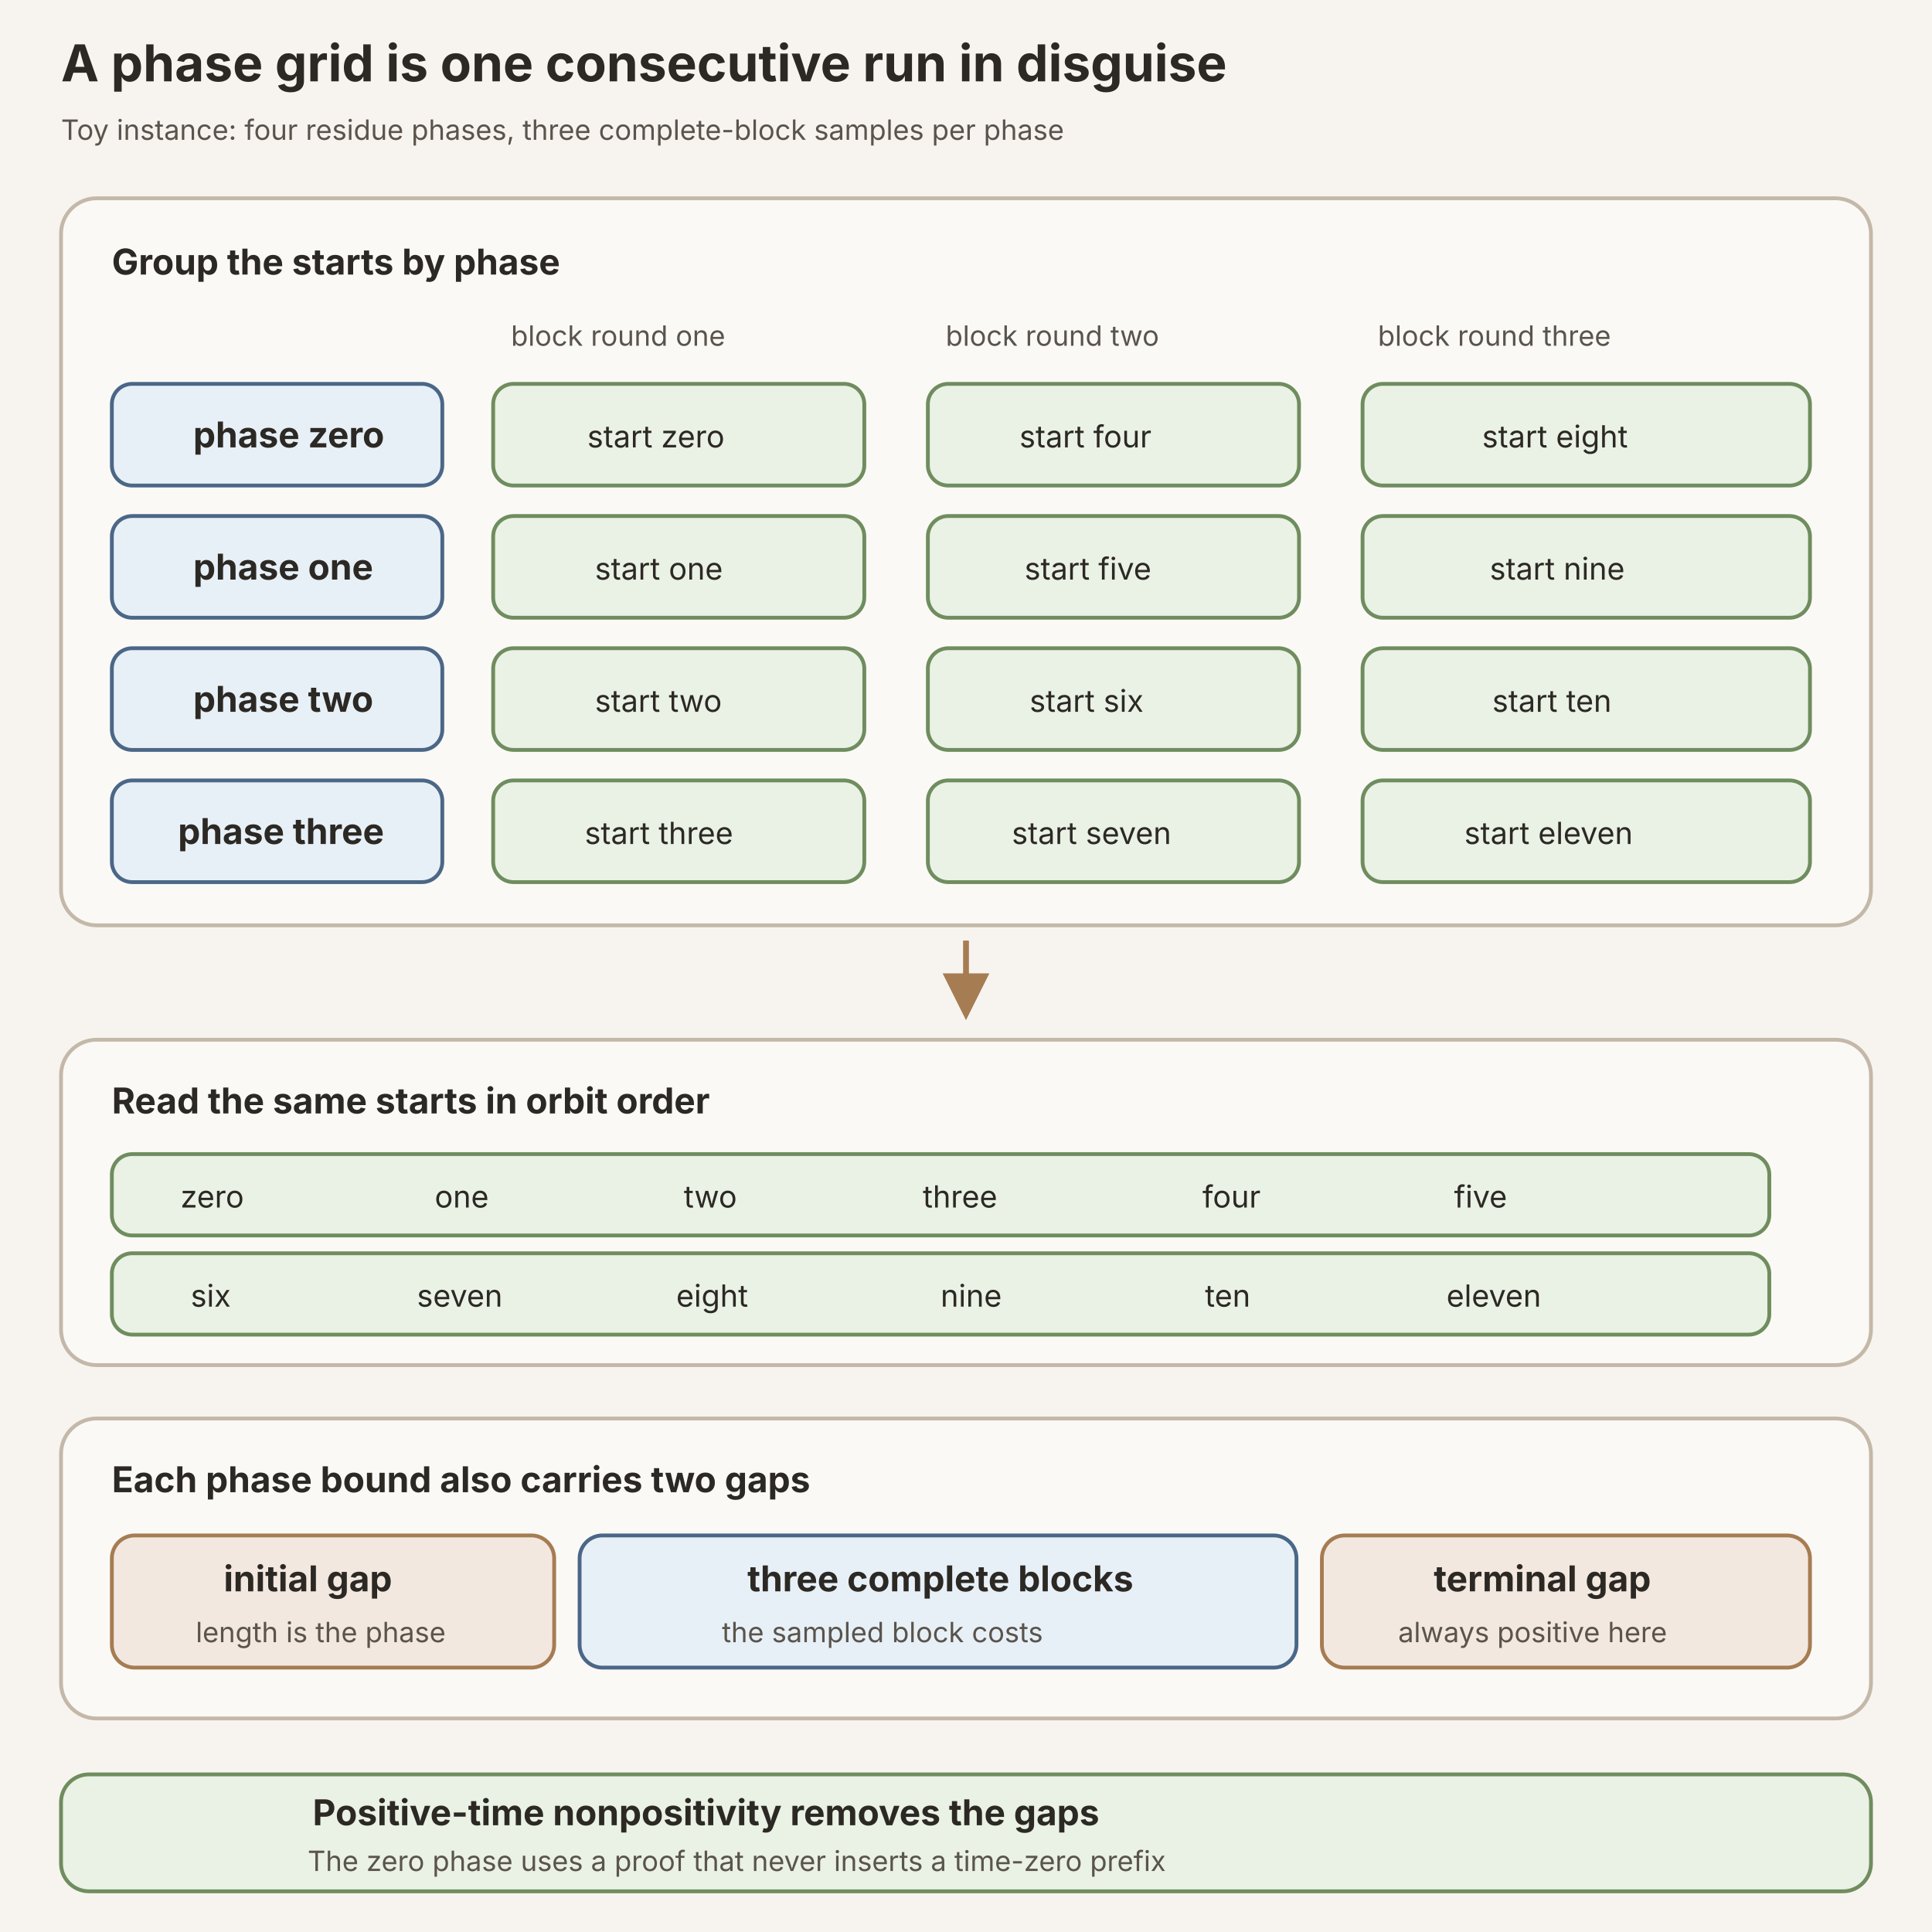
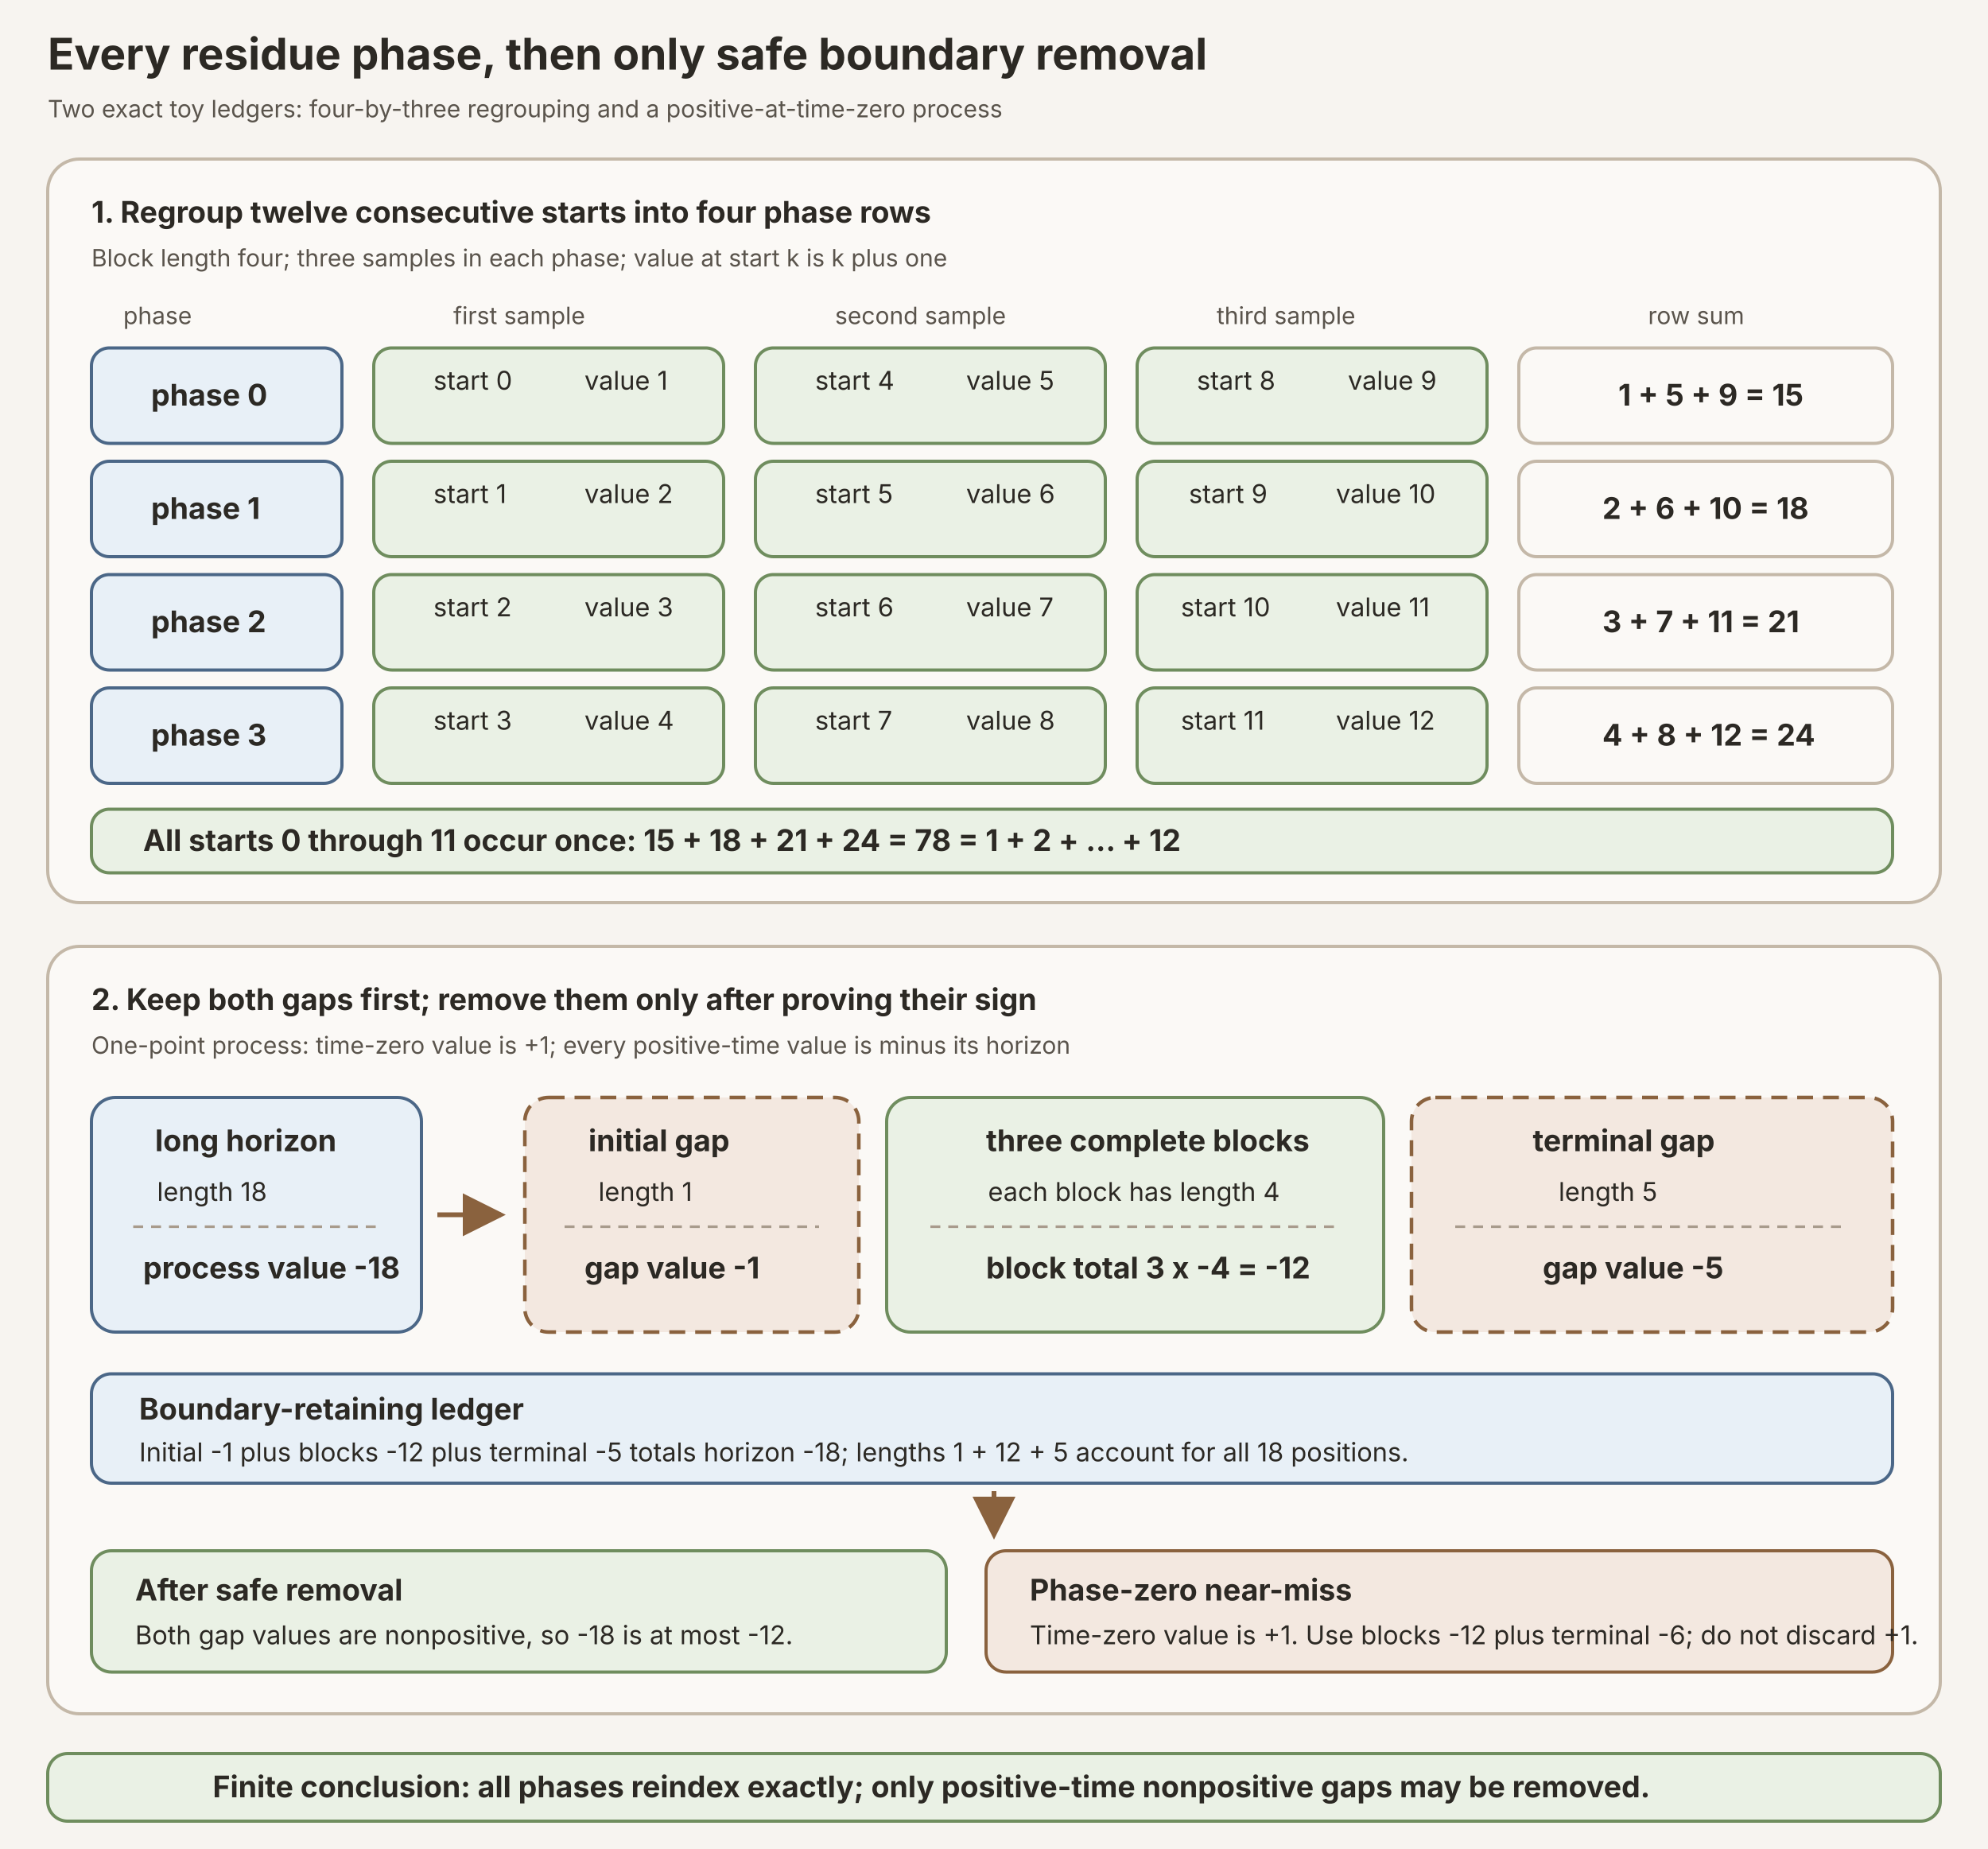
- <svg xmlns="http://www.w3.org/2000/svg" width="760" height="760" viewBox="0 0 760 760" role="img" aria-labelledby="phaseGridTitle phaseGridDesc">
-   <rect width="760" height="760" fill="#F7F4F0" />
+ <svg xmlns="http://www.w3.org/2000/svg" width="1000" height="930" viewBox="0 0 1000 930" role="img" aria-labelledby="phaseGridTitle phaseGridDesc">
+   <rect width="1000" height="930" fill="#F7F4F0" />
  <style>
    .t{font-family:Inter,Arial,Helvetica,sans-serif;fill:#2C2924}
-     .title{font-size:20px;font-weight:700}
-     .h{font-size:14px;font-weight:700}
-     .s{font-size:12px}
-     .m{font-size:11px;fill:#5A544C}
-     .neutral{fill:#FBF9F6;stroke:#C4B8A8;stroke-width:1.5}
-     .phase{fill:#E8F0F7;stroke:#4B6787;stroke-width:1.5}
-     .start{fill:#EAF1E5;stroke:#6F8D5E;stroke-width:1.5}
-     .gap{fill:#F3E8E0;stroke:#A67C52;stroke-width:1.5}
-     .arrow{fill:none;stroke:#A67C52;stroke-width:2.3;marker-end:url(#arrowhead)}
+     .title{font-size:22px;font-weight:700}
+     .h{font-size:15px;font-weight:700}
+     .s{font-size:13px}
+     .m{font-size:12px;fill:#5A544C}
+     .neutral{fill:#FBF9F6;stroke:#C4B8A8;stroke-width:1.6}
+     .phase{fill:#E8F0F7;stroke:#4B6787;stroke-width:1.6}
+     .kept{fill:#EAF1E5;stroke:#6F8D5E;stroke-width:1.6}
+     .gap{fill:#F3E8E0;stroke:#8A623E;stroke-width:1.8;stroke-dasharray:8 5}
+     .warning{fill:#F3E8E0;stroke:#8A623E;stroke-width:1.6}
+     .arrow{fill:none;stroke:#8A623E;stroke-width:2.4;marker-end:url(#arrowhead)}
+     .divider{stroke:#A89B8C;stroke-width:1.3;stroke-dasharray:5 4}
  </style>
  <defs>
-     <marker id="arrowhead" markerWidth="8" markerHeight="8" refX="7" refY="4" orient="auto">
-       <path d="M0,0 L8,4 L0,8 Z" fill="#A67C52" />
+     <marker id="arrowhead" markerWidth="9" markerHeight="9" refX="8" refY="4.5" orient="auto">
+       <path d="M0,0 L9,4.5 L0,9 Z" fill="#8A623E" />
    </marker>
  </defs>
-   <text x="24" y="32" class="t title">A phase grid is one consecutive run in disguise</text>
-   <text x="24" y="55" class="t m">Toy instance: four residue phases, three complete-block samples per phase</text>
-   <rect x="24" y="78" width="712" height="286" rx="14" class="neutral" />
-   <text x="44" y="108" class="t h">Group the starts by phase</text>
-   <text x="201" y="136" class="t m">block round one</text>
-   <text x="372" y="136" class="t m">block round two</text>
-   <text x="542" y="136" class="t m">block round three</text>
-   <rect x="44" y="151" width="130" height="40" rx="8" class="phase" />
-   <text x="76" y="176" class="t h">phase zero</text>
-   <rect x="194" y="151" width="146" height="40" rx="8" class="start" />
-   <text x="231" y="176" class="t s">start zero</text>
-   <rect x="365" y="151" width="146" height="40" rx="8" class="start" />
-   <text x="401" y="176" class="t s">start four</text>
-   <rect x="536" y="151" width="176" height="40" rx="8" class="start" />
-   <text x="583" y="176" class="t s">start eight</text>
-   <rect x="44" y="203" width="130" height="40" rx="8" class="phase" />
-   <text x="76" y="228" class="t h">phase one</text>
-   <rect x="194" y="203" width="146" height="40" rx="8" class="start" />
-   <text x="234" y="228" class="t s">start one</text>
-   <rect x="365" y="203" width="146" height="40" rx="8" class="start" />
-   <text x="403" y="228" class="t s">start five</text>
-   <rect x="536" y="203" width="176" height="40" rx="8" class="start" />
-   <text x="586" y="228" class="t s">start nine</text>
-   <rect x="44" y="255" width="130" height="40" rx="8" class="phase" />
-   <text x="76" y="280" class="t h">phase two</text>
-   <rect x="194" y="255" width="146" height="40" rx="8" class="start" />
-   <text x="234" y="280" class="t s">start two</text>
-   <rect x="365" y="255" width="146" height="40" rx="8" class="start" />
-   <text x="405" y="280" class="t s">start six</text>
-   <rect x="536" y="255" width="176" height="40" rx="8" class="start" />
-   <text x="587" y="280" class="t s">start ten</text>
-   <rect x="44" y="307" width="130" height="40" rx="8" class="phase" />
-   <text x="70" y="332" class="t h">phase three</text>
-   <rect x="194" y="307" width="146" height="40" rx="8" class="start" />
-   <text x="230" y="332" class="t s">start three</text>
-   <rect x="365" y="307" width="146" height="40" rx="8" class="start" />
-   <text x="398" y="332" class="t s">start seven</text>
-   <rect x="536" y="307" width="176" height="40" rx="8" class="start" />
-   <text x="576" y="332" class="t s">start eleven</text>
-   <path d="M380 370 L380 399" class="arrow" />
-   <rect x="24" y="409" width="712" height="128" rx="14" class="neutral" />
-   <text x="44" y="438" class="t h">Read the same starts in orbit order</text>
-   <rect x="44" y="454" width="652" height="32" rx="8" class="start" />
-   <text x="71" y="475" class="t s">zero</text>
-   <text x="171" y="475" class="t s">one</text>
-   <text x="269" y="475" class="t s">two</text>
-   <text x="363" y="475" class="t s">three</text>
-   <text x="473" y="475" class="t s">four</text>
-   <text x="572" y="475" class="t s">five</text>
-   <rect x="44" y="493" width="652" height="32" rx="8" class="start" />
-   <text x="75" y="514" class="t s">six</text>
-   <text x="164" y="514" class="t s">seven</text>
-   <text x="266" y="514" class="t s">eight</text>
-   <text x="370" y="514" class="t s">nine</text>
-   <text x="474" y="514" class="t s">ten</text>
-   <text x="569" y="514" class="t s">eleven</text>
-   <rect x="24" y="558" width="712" height="118" rx="14" class="neutral" />
-   <text x="44" y="587" class="t h">Each phase bound also carries two gaps</text>
-   <rect x="44" y="604" width="174" height="52" rx="9" class="gap" />
-   <text x="88" y="626" class="t h">initial gap</text>
-   <text x="77" y="646" class="t m">length is the phase</text>
-   <rect x="228" y="604" width="282" height="52" rx="9" class="phase" />
-   <text x="294" y="626" class="t h">three complete blocks</text>
-   <text x="284" y="646" class="t m">the sampled block costs</text>
-   <rect x="520" y="604" width="192" height="52" rx="9" class="gap" />
-   <text x="564" y="626" class="t h">terminal gap</text>
-   <text x="550" y="646" class="t m">always positive here</text>
-   <rect x="24" y="698" width="712" height="46" rx="11" class="start" />
-   <text x="123" y="718" class="t h">Positive-time nonpositivity removes the gaps</text>
-   <text x="121" y="736" class="t m">The zero phase uses a proof that never inserts a time-zero prefix</text>
+   <text x="24" y="35" class="t title">Every residue phase, then only safe boundary removal</text>
+   <text x="24" y="59" class="t m">Two exact toy ledgers: four-by-three regrouping and a positive-at-time-zero process</text>
+   <rect x="24" y="80" width="952" height="374" rx="16" class="neutral" />
+   <text x="46" y="112" class="t h">1. Regroup twelve consecutive starts into four phase rows</text>
+   <text x="46" y="134" class="t m">Block length four; three samples in each phase; value at start k is k plus one</text>
+   <text x="62" y="163" class="t m">phase</text>
+   <text x="228" y="163" class="t m">first sample</text>
+   <text x="420" y="163" class="t m">second sample</text>
+   <text x="612" y="163" class="t m">third sample</text>
+   <text x="829" y="163" class="t m">row sum</text>
+   <rect x="46" y="175" width="126" height="48" rx="9" class="phase" />
+   <text x="76" y="204" class="t h">phase 0</text>
+   <rect x="188" y="175" width="176" height="48" rx="9" class="kept" />
+   <text x="218" y="196" class="t s">start 0</text>
+   <text x="294" y="196" class="t s">value 1</text>
+   <rect x="380" y="175" width="176" height="48" rx="9" class="kept" />
+   <text x="410" y="196" class="t s">start 4</text>
+   <text x="486" y="196" class="t s">value 5</text>
+   <rect x="572" y="175" width="176" height="48" rx="9" class="kept" />
+   <text x="602" y="196" class="t s">start 8</text>
+   <text x="678" y="196" class="t s">value 9</text>
+   <rect x="764" y="175" width="188" height="48" rx="9" class="neutral" />
+   <text x="814" y="204" class="t h">1 + 5 + 9 = 15</text>
+   <rect x="46" y="232" width="126" height="48" rx="9" class="phase" />
+   <text x="76" y="261" class="t h">phase 1</text>
+   <rect x="188" y="232" width="176" height="48" rx="9" class="kept" />
+   <text x="218" y="253" class="t s">start 1</text>
+   <text x="294" y="253" class="t s">value 2</text>
+   <rect x="380" y="232" width="176" height="48" rx="9" class="kept" />
+   <text x="410" y="253" class="t s">start 5</text>
+   <text x="486" y="253" class="t s">value 6</text>
+   <rect x="572" y="232" width="176" height="48" rx="9" class="kept" />
+   <text x="598" y="253" class="t s">start 9</text>
+   <text x="672" y="253" class="t s">value 10</text>
+   <rect x="764" y="232" width="188" height="48" rx="9" class="neutral" />
+   <text x="806" y="261" class="t h">2 + 6 + 10 = 18</text>
+   <rect x="46" y="289" width="126" height="48" rx="9" class="phase" />
+   <text x="76" y="318" class="t h">phase 2</text>
+   <rect x="188" y="289" width="176" height="48" rx="9" class="kept" />
+   <text x="218" y="310" class="t s">start 2</text>
+   <text x="294" y="310" class="t s">value 3</text>
+   <rect x="380" y="289" width="176" height="48" rx="9" class="kept" />
+   <text x="410" y="310" class="t s">start 6</text>
+   <text x="486" y="310" class="t s">value 7</text>
+   <rect x="572" y="289" width="176" height="48" rx="9" class="kept" />
+   <text x="594" y="310" class="t s">start 10</text>
+   <text x="672" y="310" class="t s">value 11</text>
+   <rect x="764" y="289" width="188" height="48" rx="9" class="neutral" />
+   <text x="806" y="318" class="t h">3 + 7 + 11 = 21</text>
+   <rect x="46" y="346" width="126" height="48" rx="9" class="phase" />
+   <text x="76" y="375" class="t h">phase 3</text>
+   <rect x="188" y="346" width="176" height="48" rx="9" class="kept" />
+   <text x="218" y="367" class="t s">start 3</text>
+   <text x="294" y="367" class="t s">value 4</text>
+   <rect x="380" y="346" width="176" height="48" rx="9" class="kept" />
+   <text x="410" y="367" class="t s">start 7</text>
+   <text x="486" y="367" class="t s">value 8</text>
+   <rect x="572" y="346" width="176" height="48" rx="9" class="kept" />
+   <text x="594" y="367" class="t s">start 11</text>
+   <text x="672" y="367" class="t s">value 12</text>
+   <rect x="764" y="346" width="188" height="48" rx="9" class="neutral" />
+   <text x="806" y="375" class="t h">4 + 8 + 12 = 24</text>
+   <rect x="46" y="407" width="906" height="32" rx="9" class="kept" />
+   <text x="72" y="428" class="t h">All starts 0 through 11 occur once: 15 + 18 + 21 + 24 = 78 = 1 + 2 + ... + 12</text>
+   <rect x="24" y="476" width="952" height="386" rx="16" class="neutral" />
+   <text x="46" y="508" class="t h">2. Keep both gaps first; remove them only after proving their sign</text>
+   <text x="46" y="530" class="t m">One-point process: time-zero value is +1; every positive-time value is minus its horizon</text>
+   <rect x="46" y="552" width="166" height="118" rx="12" class="phase" />
+   <text x="78" y="579" class="t h">long horizon</text>
+   <text x="79" y="604" class="t s">length 18</text>
+   <line x1="67" y1="617" x2="191" y2="617" class="divider" />
+   <text x="72" y="643" class="t h">process value -18</text>
+   <path d="M220 611 L252 611" class="arrow" />
+   <rect x="264" y="552" width="168" height="118" rx="12" class="gap" />
+   <text x="296" y="579" class="t h">initial gap</text>
+   <text x="301" y="604" class="t s">length 1</text>
+   <line x1="284" y1="617" x2="412" y2="617" class="divider" />
+   <text x="294" y="643" class="t h">gap value -1</text>
+   <rect x="446" y="552" width="250" height="118" rx="12" class="kept" />
+   <text x="496" y="579" class="t h">three complete blocks</text>
+   <text x="497" y="604" class="t s">each block has length 4</text>
+   <line x1="468" y1="617" x2="674" y2="617" class="divider" />
+   <text x="496" y="643" class="t h">block total 3 x -4 = -12</text>
+   <rect x="710" y="552" width="242" height="118" rx="12" class="gap" />
+   <text x="771" y="579" class="t h">terminal gap</text>
+   <text x="784" y="604" class="t s">length 5</text>
+   <line x1="732" y1="617" x2="930" y2="617" class="divider" />
+   <text x="776" y="643" class="t h">gap value -5</text>
+   <rect x="46" y="691" width="906" height="55" rx="10" class="phase" />
+   <text x="70" y="714" class="t h">Boundary-retaining ledger</text>
+   <text x="70" y="735" class="t s">Initial -1 plus blocks -12 plus terminal -5 totals horizon -18; lengths 1 + 12 + 5 account for all 18 positions.</text>
+   <path d="M500 750 L500 772" class="arrow" />
+   <rect x="46" y="780" width="430" height="61" rx="10" class="kept" />
+   <text x="68" y="805" class="t h">After safe removal</text>
+   <text x="68" y="827" class="t s">Both gap values are nonpositive, so -18 is at most -12.</text>
+   <rect x="496" y="780" width="456" height="61" rx="10" class="warning" />
+   <text x="518" y="805" class="t h">Phase-zero near-miss</text>
+   <text x="518" y="827" class="t s">Time-zero value is +1. Use blocks -12 plus terminal -6; do not discard +1.</text>
+   <rect x="24" y="882" width="952" height="34" rx="10" class="kept" />
+   <text x="107" y="904" class="t h">Finite conclusion: all phases reindex exactly; only positive-time nonpositive gaps may be removed.</text>
</svg>
